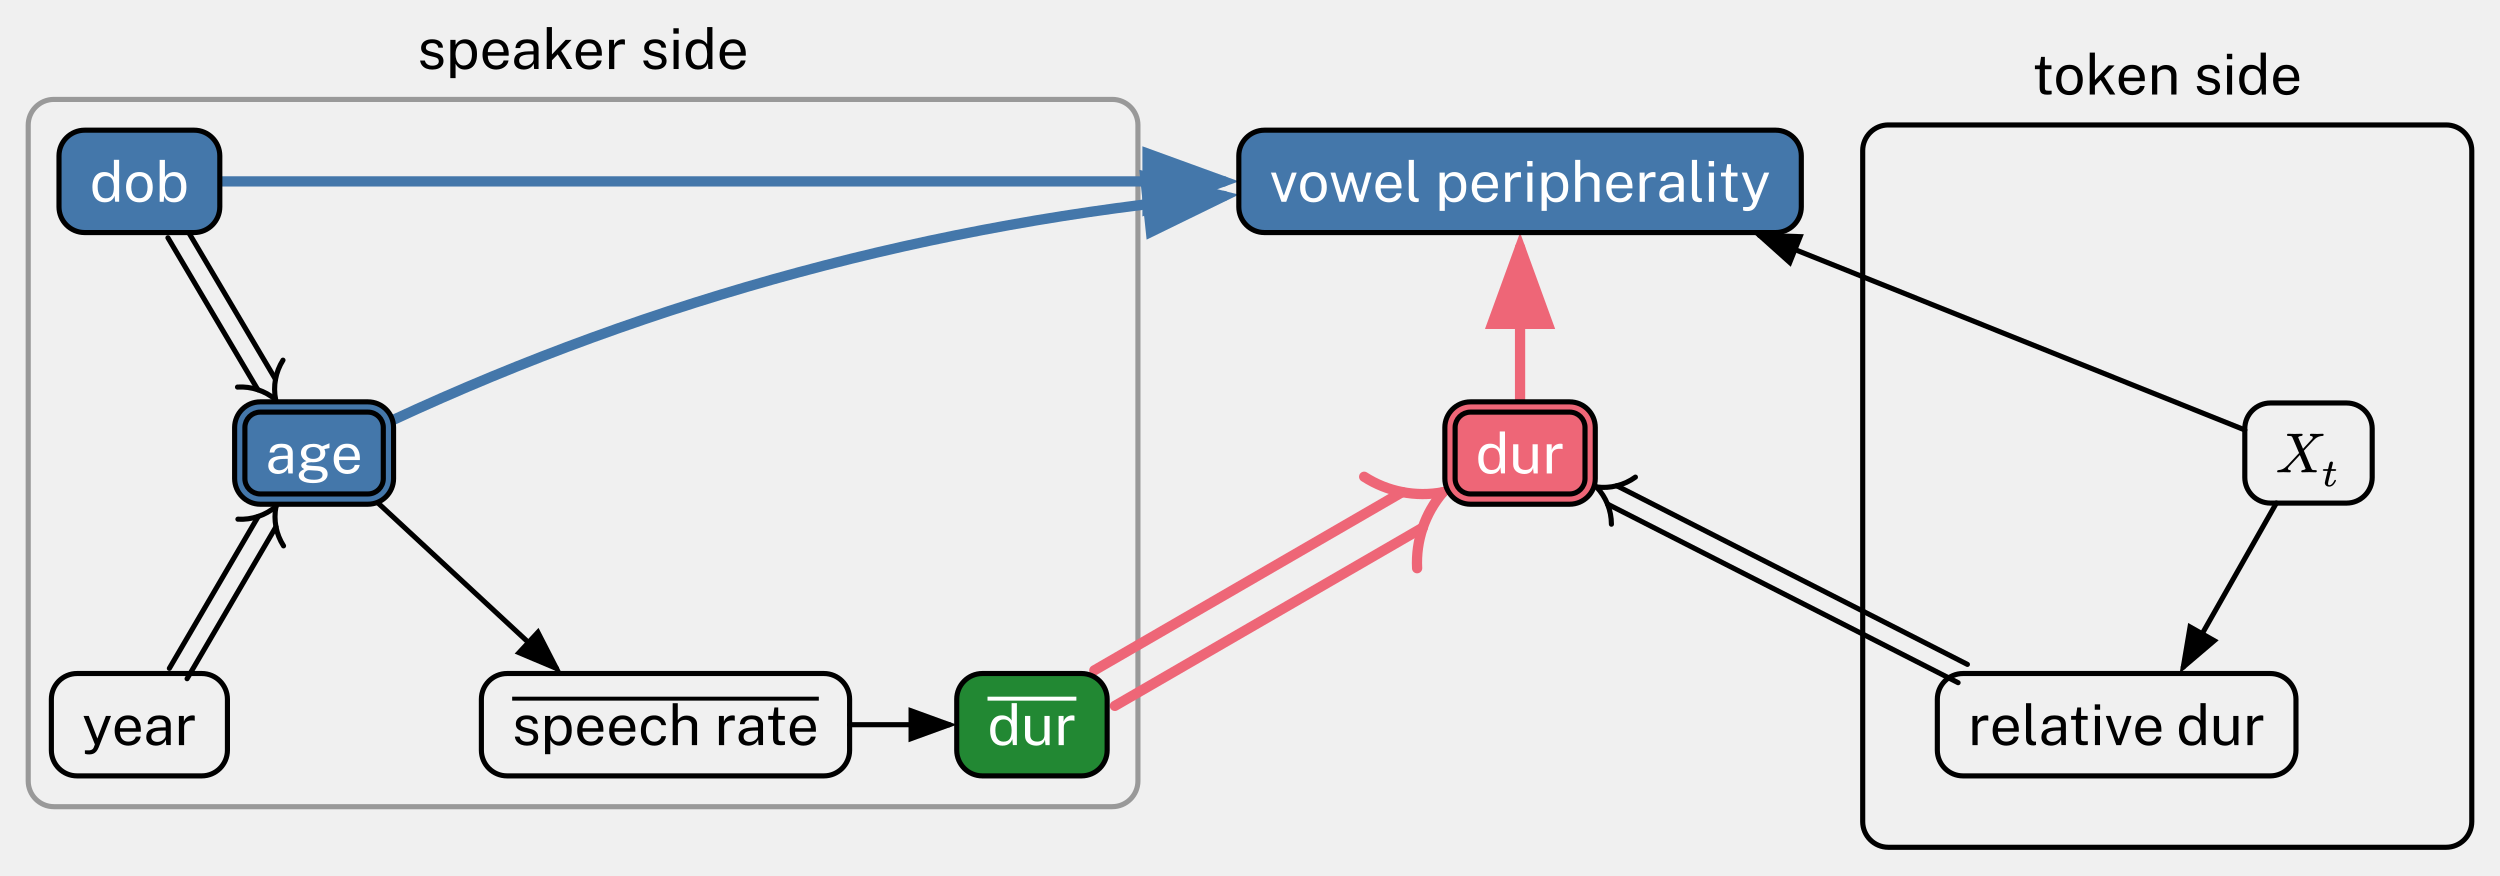
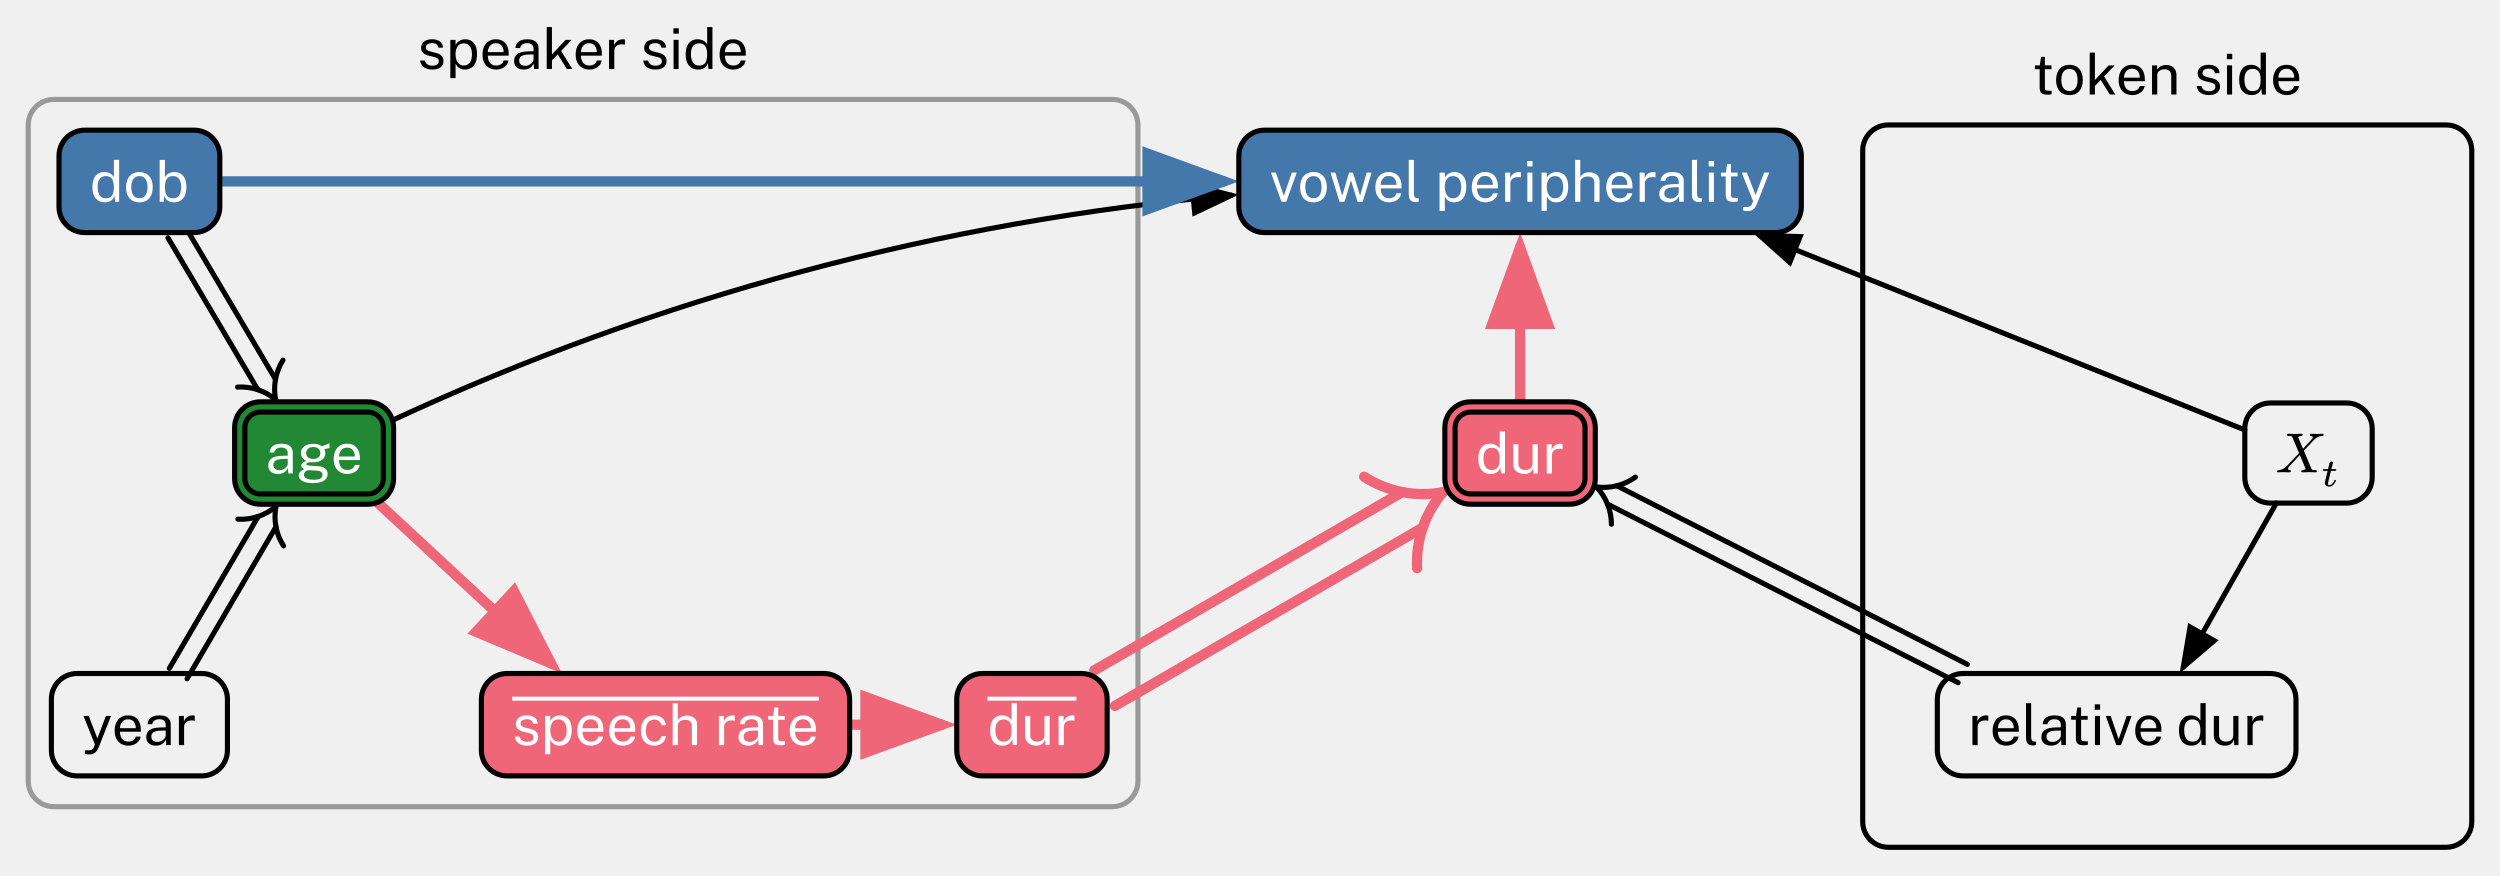
<svg xmlns="http://www.w3.org/2000/svg" xmlns:xlink="http://www.w3.org/1999/xlink" viewBox="0 0 487.3 170.652" width="487.3pt" height="170.652pt">
  <g transform="translate(5.5 5.5)">
    <g>
      <path fill="none" stroke="#999999" stroke-width="1" stroke-linecap="butt" stroke-linejoin="miter" stroke-miterlimit="4" transform="translate(0 13.8765)" d="M 0 0m 5 0c -2.759 0 -5 2.241 -5 5v 127.859c 0 2.759 2.241 5 5 5h 206.306c 2.759 0 5 -2.241 5 -5v -127.859c 0 -2.759 -2.241 -5 -5 -5h -206.306Z " />
      <path fill="none" stroke="#000000" stroke-width="1" stroke-linecap="butt" stroke-linejoin="miter" stroke-miterlimit="4" transform="translate(357.5771 18.853)" d="M 0 0m 5 0c -2.759 0 -5 2.241 -5 5v 130.799c 0 2.759 2.241 5 5 5h 108.722c 2.759 0 5 -2.241 5 -5v -130.799c 0 -2.759 -2.241 -5 -5 -5h -108.722Z " />
      <path fill="none" stroke="#000000" stroke-width="1" stroke-linecap="round" stroke-linejoin="miter" stroke-miterlimit="4" transform="translate(27.23423 40.84799)" d="M 0 0l 17.525 29.617" />
      <path fill="none" stroke="#000000" stroke-width="1" stroke-linecap="round" stroke-linejoin="miter" stroke-miterlimit="4" transform="translate(30.67671 38.81101)" d="M 0 0l 17.525 29.617" />
      <path fill="none" stroke="#000000" stroke-width="1" stroke-linecap="round" stroke-linejoin="miter" stroke-miterlimit="4" transform="translate(40.79443 69.93021)" d="M 0 0m 7.433 2.469c -2.073 -1.738 -4.733 -2.615 -7.433 -2.449" />
      <path fill="none" stroke="#000000" stroke-width="1" stroke-linecap="round" stroke-linejoin="miter" stroke-miterlimit="4" transform="translate(48.02589 64.70498)" d="M 0 0m 0.202 7.694c -0.526 -2.653 -0.014 -5.407 1.431 -7.694" />
-       <path fill="none" stroke="#4477aa" stroke-width="2" stroke-linecap="round" stroke-linejoin="miter" stroke-miterlimit="4" transform="translate(70.9996 32.69333)" d="M 0 0m 0 43.724c 51.113 -23.757 105.931 -38.547 162.058 -43.724" />
-       <path fill="#4477aa" fill-rule="nonzero" transform="translate(216.5618 27.60314)" d="M 0 0m 1.436 13.605l 17.972 -8.775l -19.408 -4.83" />
+       <path fill="none" stroke="#000000" stroke-width="1" stroke-linecap="round" stroke-linejoin="miter" stroke-miterlimit="4" transform="translate(70.9996 32.56123)" d="M 0 0m 0 43.856c 51.558 -23.964 106.883 -38.803 163.514 -43.856" />
+       <path fill="#000000" fill-rule="nonzero" transform="translate(226.2892 29.92566)" d="M 0 0m 0.653 6.809l 9.028 -4.301l -9.68 -2.508" />
      <path fill="none" stroke="#000000" stroke-width="1" stroke-linecap="round" stroke-linejoin="miter" stroke-miterlimit="4" transform="translate(30.96595 97.18546)" d="M 0 0m 0 29.607l 17.323 -29.607" />
      <path fill="none" stroke="#000000" stroke-width="1" stroke-linecap="round" stroke-linejoin="miter" stroke-miterlimit="4" transform="translate(27.5135 95.16542)" d="M 0 0m 0 29.607l 17.323 -29.607" />
      <path fill="none" stroke="#000000" stroke-width="1" stroke-linecap="round" stroke-linejoin="miter" stroke-miterlimit="4" transform="translate(48.10395 93.21406)" d="M 0 0m 0.192 0c -0.513 2.656 0.013 5.407 1.469 7.687" />
      <path fill="none" stroke="#000000" stroke-width="1" stroke-linecap="round" stroke-linejoin="miter" stroke-miterlimit="4" transform="translate(40.87466 93.21406)" d="M 0 0m 7.421 0c -2.064 1.748 -4.72 2.638 -7.421 2.486" />
-       <path fill="none" stroke="#000000" stroke-width="1" stroke-linecap="round" stroke-linejoin="miter" stroke-miterlimit="4" transform="translate(68.04859 92.4192)" d="M 0 0l 34.912 32.369" />
-       <path fill="#000000" fill-rule="nonzero" transform="translate(94.81682 116.8855)" d="M 0 0m 0 5.016l 9.216 3.881l -4.565 -8.897" />
-       <path fill="none" stroke="#000000" stroke-width="1" stroke-linecap="round" stroke-linejoin="miter" stroke-miterlimit="4" transform="translate(160.1053 135.759)" d="M 0 0h 19.419" />
-       <path fill="#000000" fill-rule="nonzero" transform="translate(171.5892 132.3388)" d="M 0 0m 0 6.84l 9.397 -3.42l -9.397 -3.42" />
+       <path fill="none" stroke="#ee6677" stroke-width="2" stroke-linecap="round" stroke-linejoin="miter" stroke-miterlimit="4" transform="translate(68.04859 92.4192)" d="M 0 0l 33.84 31.375" />
+       <path fill="#ee6677" fill-rule="nonzero" transform="translate(85.60059 107.9885)" d="M 0 0m 0 10.032l 18.432 7.762l -9.131 -17.794" />
+       <path fill="none" stroke="#ee6677" stroke-width="2" stroke-linecap="round" stroke-linejoin="miter" stroke-miterlimit="4" transform="translate(160.1053 135.759)" d="M 0 0h 17.957" />
+       <path fill="#ee6677" fill-rule="nonzero" transform="translate(162.1923 128.9186)" d="M 0 0m 0 13.681l 18.794 -6.84l -18.794 -6.84" />
      <path fill="none" stroke="#4477aa" stroke-width="2" stroke-linecap="round" stroke-linejoin="miter" stroke-miterlimit="4" transform="translate(37.3435 29.853)" d="M 0 0h 195.702" />
      <path fill="#4477aa" fill-rule="nonzero" transform="translate(217.1758 23.0126)" d="M 0 0m 0 13.681l 18.794 -6.84l -18.794 -6.84" />
      <path fill="none" stroke="#ee6677" stroke-width="2" stroke-linecap="round" stroke-linejoin="miter" stroke-miterlimit="4" transform="translate(211.8117 97.33791)" d="M 0 0m 0 34.752l 60.018 -34.752" />
      <path fill="none" stroke="#ee6677" stroke-width="2" stroke-linecap="round" stroke-linejoin="miter" stroke-miterlimit="4" transform="translate(207.803 90.41473)" d="M 0 0m 0 34.752l 60.018 -34.752" />
      <path fill="none" stroke="#ee6677" stroke-width="2" stroke-linecap="round" stroke-linejoin="miter" stroke-miterlimit="4" transform="translate(270.6966 90.43781)" d="M 0 0m 5.067 0c -3.516 4.112 -5.319 9.416 -5.039 14.819" />
      <path fill="none" stroke="#ee6677" stroke-width="2" stroke-linecap="round" stroke-linejoin="miter" stroke-miterlimit="4" transform="translate(260.4029 87.43029)" d="M 0 0m 15.361 3.008c -5.316 1.002 -10.815 -0.075 -15.361 -3.008" />
      <path fill="none" stroke="#000000" stroke-width="1" stroke-linecap="round" stroke-linejoin="miter" stroke-miterlimit="4" transform="translate(309.6488 89.18912)" d="M 0 0m 68.338 34.815l -68.338 -34.815" />
      <path fill="none" stroke="#000000" stroke-width="1" stroke-linecap="round" stroke-linejoin="miter" stroke-miterlimit="4" transform="translate(307.8331 92.75325)" d="M 0 0m 68.338 34.815l -68.338 -34.815" />
      <path fill="none" stroke="#000000" stroke-width="1" stroke-linecap="round" stroke-linejoin="miter" stroke-miterlimit="4" transform="translate(305.6838 87.50007)" d="M 0 0m 0 1.914c 2.681 0.358 5.398 -0.327 7.589 -1.914" />
      <path fill="none" stroke="#000000" stroke-width="1" stroke-linecap="round" stroke-linejoin="miter" stroke-miterlimit="4" transform="translate(305.6838 89.4137)" d="M 0 0c 1.866 1.959 2.908 4.559 2.913 7.264" />
      <path fill="none" stroke="#ee6677" stroke-width="2" stroke-linecap="round" stroke-linejoin="miter" stroke-miterlimit="4" transform="translate(290.7904 42.7533)" d="M 0 0m 0 30.076v -30.076" />
      <path fill="#ee6677" fill-rule="nonzero" transform="translate(283.95 39.8295)" d="M 0 0m 13.681 18.794l -6.84 -18.794l -6.84 18.794" />
      <path fill="none" stroke="#000000" stroke-width="1" stroke-linecap="round" stroke-linejoin="miter" stroke-miterlimit="4" transform="translate(337.468 40.37362)" d="M 0 0m 94.59 37.932l -94.59 -37.932" />
      <path fill="#000000" fill-rule="nonzero" transform="translate(336.1111 39.8295)" d="M 0 0m 9.995 0.323l -9.995 -0.323l 7.449 6.672" />
      <path fill="none" stroke="#000000" stroke-width="1" stroke-linecap="round" stroke-linejoin="miter" stroke-miterlimit="4" transform="translate(420.0705 92.5625)" d="M 0 0m 18.137 0l -18.137 31.949" />
      <path fill="#000000" fill-rule="nonzero" transform="translate(419.3488 115.922)" d="M 0 0m 1.665 0l -1.665 9.86l 7.613 -6.483" />
      <path fill="#4477aa" fill-rule="nonzero" stroke="#000000" stroke-width="1" stroke-linecap="butt" stroke-linejoin="miter" stroke-miterlimit="4" transform="translate(6 19.8765)" d="M 0 0m 5 0c -2.759 0 -5 2.241 -5 5v 9.953c 0 2.759 2.241 5 5 5h 21.343c 2.759 0 5 -2.241 5 -5v -9.953c 0 -2.759 -2.241 -5 -5 -5h -21.343Z " />
      <path fill="none" transform="translate(12 25.8765)" d="M 0 0h 19.343v 7.953h -19.343v -7.953Z " />
      <g transform="translate(12 25.8765)">
        <g>
          <g transform="matrix(1 0 0 -1 0 7.953)">
            <use xlink:href="#g4840BBAD82E2A48201118F49FC1E07D9" x="0" y="0" fill="#ffffff" fill-rule="nonzero" />
            <use xlink:href="#gBC14CACE585088109D72F3760C6E5E25" x="6.561" y="0" fill="#ffffff" fill-rule="nonzero" />
            <use xlink:href="#gEB3C7620632DCC4BB4758A644BB7E44C" x="12.782" y="0" fill="#ffffff" fill-rule="nonzero" />
          </g>
        </g>
      </g>
      <path fill="none" stroke="#000000" stroke-width="1" stroke-linecap="butt" stroke-linejoin="miter" stroke-miterlimit="4" transform="translate(4.51225 125.7825)" d="M 0 0m 5 0c -2.759 0 -5 2.241 -5 5v 9.953c 0 2.759 2.241 5 5 5h 24.319c 2.759 0 5 -2.241 5 -5v -9.953c 0 -2.759 -2.241 -5 -5 -5h -24.319Z " />
      <path fill="none" transform="translate(10.51225 131.7825)" d="M 0 0h 22.319v 7.953h -22.319v -7.953Z " />
      <g transform="translate(10.51225 131.7825)">
        <g>
          <g transform="matrix(1 0 0 -1 0 7.953)">
            <use xlink:href="#gC2E6EBF9B64EEBC99EF37B915C613FEB" x="0" y="0" fill="#000000" fill-rule="nonzero" />
            <use xlink:href="#g4B85A7D119A881EDC0E936BAFE61AC46" x="5.775" y="0" fill="#000000" fill-rule="nonzero" />
            <use xlink:href="#gD750020B80173874D3BC325F8C7DA13C" x="11.935" y="0" fill="#000000" fill-rule="nonzero" />
            <use xlink:href="#g4E59BD12C0F95255B64D7A4623DFF7F8" x="18.018" y="0" fill="#000000" fill-rule="nonzero" />
          </g>
        </g>
      </g>
-       <path fill="#4477aa" fill-rule="nonzero" stroke="#000000" stroke-width="1" stroke-linecap="butt" stroke-linejoin="miter" stroke-miterlimit="4" transform="translate(40.233 72.8295)" d="M 0 0m 5 0c -2.759 0 -5 2.241 -5 5v 9.953c 0 2.759 2.241 5 5 5h 20.98c 2.759 0 5 -2.241 5 -5v -9.953c 0 -2.759 -2.241 -5 -5 -5h -20.98Z " />
+       <path fill="#228833" fill-rule="nonzero" stroke="#000000" stroke-width="1" stroke-linecap="butt" stroke-linejoin="miter" stroke-miterlimit="4" transform="translate(40.233 72.8295)" d="M 0 0m 5 0c -2.759 0 -5 2.241 -5 5v 9.953c 0 2.759 2.241 5 5 5h 20.98c 2.759 0 5 -2.241 5 -5v -9.953c 0 -2.759 -2.241 -5 -5 -5h -20.98Z " />
      <path fill="none" stroke="#000000" stroke-width="1" stroke-linecap="butt" stroke-linejoin="miter" stroke-miterlimit="4" transform="translate(42.233 74.8295)" d="M 0 0m 3 0c -1.655 0 -3 1.345 -3 3v 9.953c 0 1.655 1.345 3 3 3h 20.98c 1.655 0 3 -1.345 3 -3v -9.953c 0 -1.655 -1.345 -3 -3 -3h -20.98Z " />
      <path fill="none" transform="translate(46.233 78.8295)" d="M 0 0h 18.98v 7.953h -18.98v -7.953Z " />
      <g transform="translate(46.233 78.8295)">
        <g>
          <g transform="matrix(1 0 0 -1 0 7.953)">
            <use xlink:href="#gD750020B80173874D3BC325F8C7DA13C" x="0" y="0" fill="#ffffff" fill-rule="nonzero" />
            <use xlink:href="#gF8BC49A7F345908ADA2EFA94EFF5FBB" x="6.083" y="0" fill="#ffffff" fill-rule="nonzero" />
            <use xlink:href="#g4B85A7D119A881EDC0E936BAFE61AC46" x="12.749" y="0" fill="#ffffff" fill-rule="nonzero" />
          </g>
        </g>
      </g>
-       <path fill="none" stroke="#000000" stroke-width="1" stroke-linecap="butt" stroke-linejoin="miter" stroke-miterlimit="4" transform="translate(88.33125 125.7825)" d="M 0 0m 5 0c -2.759 0 -5 2.241 -5 5v 9.953c 0 2.759 2.241 5 5 5h 61.774c 2.759 0 5 -2.241 5 -5v -9.953c 0 -2.759 -2.241 -5 -5 -5h -61.774Z " />
+       <path fill="#ee6677" fill-rule="nonzero" stroke="#000000" stroke-width="1" stroke-linecap="butt" stroke-linejoin="miter" stroke-miterlimit="4" transform="translate(88.33125 125.7825)" d="M 0 0m 5 0c -2.759 0 -5 2.241 -5 5v 9.953c 0 2.759 2.241 5 5 5h 61.774c 2.759 0 5 -2.241 5 -5v -9.953c 0 -2.759 -2.241 -5 -5 -5h -61.774Z " />
      <path fill="none" transform="translate(94.33125 131.7825)" d="M 0 0h 59.774v 7.953h -59.774v -7.953Z " />
      <g transform="translate(94.33125 131.7825)">
        <g>
          <g transform="matrix(1 0 0 -1 0 7.953)">
-             <use xlink:href="#g648D35A451D88EC5F834FDF3B1F141BC" x="0" y="0" fill="#000000" fill-rule="nonzero" />
-             <use xlink:href="#g360FD4F75D91C3AC481203C7920B89A5" x="5.566" y="0" fill="#000000" fill-rule="nonzero" />
-             <use xlink:href="#g4B85A7D119A881EDC0E936BAFE61AC46" x="12.117" y="0" fill="#000000" fill-rule="nonzero" />
-             <use xlink:href="#g4B85A7D119A881EDC0E936BAFE61AC46" x="18.348" y="0" fill="#000000" fill-rule="nonzero" />
-             <use xlink:href="#gC838C69FE2F80BF776AA5458CF08D4B5" x="24.579" y="0" fill="#000000" fill-rule="nonzero" />
-             <use xlink:href="#g193733F1C1621D948FEECB2CD8D7959F" x="30.448" y="0" fill="#000000" fill-rule="nonzero" />
-             <use xlink:href="#g4E59BD12C0F95255B64D7A4623DFF7F8" x="39.462" y="0" fill="#000000" fill-rule="nonzero" />
-             <use xlink:href="#gD750020B80173874D3BC325F8C7DA13C" x="43.566" y="0" fill="#000000" fill-rule="nonzero" />
-             <use xlink:href="#g274F3F7344E65BAA6D9BB2E1F6BF5FF2" x="49.412" y="0" fill="#000000" fill-rule="nonzero" />
-             <use xlink:href="#g4B85A7D119A881EDC0E936BAFE61AC46" x="53.542" y="0" fill="#000000" fill-rule="nonzero" />
-           </g>
-           <path fill="none" stroke="#000000" stroke-width="0.77" stroke-linecap="butt" stroke-linejoin="miter" stroke-miterlimit="4" transform="translate(0 -1.1)" d="M 0 0h 59.774" />
-         </g>
-       </g>
-       <path fill="#228833" fill-rule="nonzero" stroke="#000000" stroke-width="1" stroke-linecap="butt" stroke-linejoin="miter" stroke-miterlimit="4" transform="translate(180.9861 125.7825)" d="M 0 0m 5 0c -2.759 0 -5 2.241 -5 5v 9.953c 0 2.759 2.241 5 5 5h 19.32c 2.759 0 5 -2.241 5 -5v -9.953c 0 -2.759 -2.241 -5 -5 -5h -19.32Z " />
+             <use xlink:href="#g648D35A451D88EC5F834FDF3B1F141BC" x="0" y="0" fill="#ffffff" fill-rule="nonzero" />
+             <use xlink:href="#g360FD4F75D91C3AC481203C7920B89A5" x="5.566" y="0" fill="#ffffff" fill-rule="nonzero" />
+             <use xlink:href="#g4B85A7D119A881EDC0E936BAFE61AC46" x="12.117" y="0" fill="#ffffff" fill-rule="nonzero" />
+             <use xlink:href="#g4B85A7D119A881EDC0E936BAFE61AC46" x="18.348" y="0" fill="#ffffff" fill-rule="nonzero" />
+             <use xlink:href="#gC838C69FE2F80BF776AA5458CF08D4B5" x="24.579" y="0" fill="#ffffff" fill-rule="nonzero" />
+             <use xlink:href="#g193733F1C1621D948FEECB2CD8D7959F" x="30.448" y="0" fill="#ffffff" fill-rule="nonzero" />
+             <use xlink:href="#g4E59BD12C0F95255B64D7A4623DFF7F8" x="39.462" y="0" fill="#ffffff" fill-rule="nonzero" />
+             <use xlink:href="#gD750020B80173874D3BC325F8C7DA13C" x="43.566" y="0" fill="#ffffff" fill-rule="nonzero" />
+             <use xlink:href="#g274F3F7344E65BAA6D9BB2E1F6BF5FF2" x="49.412" y="0" fill="#ffffff" fill-rule="nonzero" />
+             <use xlink:href="#g4B85A7D119A881EDC0E936BAFE61AC46" x="53.542" y="0" fill="#ffffff" fill-rule="nonzero" />
+           </g>
+           <path fill="none" stroke="#ffffff" stroke-width="0.77" stroke-linecap="butt" stroke-linejoin="miter" stroke-miterlimit="4" transform="translate(0 -1.1)" d="M 0 0h 59.774" />
+         </g>
+       </g>
+       <path fill="#ee6677" fill-rule="nonzero" stroke="#000000" stroke-width="1" stroke-linecap="butt" stroke-linejoin="miter" stroke-miterlimit="4" transform="translate(180.9861 125.7825)" d="M 0 0m 5 0c -2.759 0 -5 2.241 -5 5v 9.953c 0 2.759 2.241 5 5 5h 19.32c 2.759 0 5 -2.241 5 -5v -9.953c 0 -2.759 -2.241 -5 -5 -5h -19.32Z " />
      <path fill="none" transform="translate(186.9861 131.7825)" d="M 0 0h 17.32v 7.953h -17.32v -7.953Z " />
      <g transform="translate(186.9861 131.7825)">
        <g>
          <g transform="matrix(1 0 0 -1 0 7.953)">
            <use xlink:href="#g4840BBAD82E2A48201118F49FC1E07D9" x="0" y="0" fill="#ffffff" fill-rule="nonzero" />
            <use xlink:href="#g9584AE4C9C7EBDE945850B9409AB67F5" x="6.561" y="0" fill="#ffffff" fill-rule="nonzero" />
            <use xlink:href="#g4E59BD12C0F95255B64D7A4623DFF7F8" x="13.018" y="0" fill="#ffffff" fill-rule="nonzero" />
          </g>
          <path fill="none" stroke="#ffffff" stroke-width="0.77" stroke-linecap="butt" stroke-linejoin="miter" stroke-miterlimit="4" transform="translate(0 -1.1)" d="M 0 0h 17.32" />
        </g>
      </g>
      <path fill="none" stroke="#000000" stroke-width="1" stroke-linecap="butt" stroke-linejoin="miter" stroke-miterlimit="4" transform="translate(372.1263 125.7825)" d="M 0 0m 5 0c -2.759 0 -5 2.241 -5 5v 9.953c 0 2.759 2.241 5 5 5h 59.904c 2.759 0 5 -2.241 5 -5v -9.953c 0 -2.759 -2.241 -5 -5 -5h -59.904Z " />
      <path fill="none" transform="translate(378.1263 131.7825)" d="M 0 0h 57.904v 7.953h -57.904v -7.953Z " />
      <g transform="translate(378.1263 131.7825)">
        <g>
          <g transform="matrix(1 0 0 -1 0 7.953)">
            <use xlink:href="#g4E59BD12C0F95255B64D7A4623DFF7F8" x="0" y="0" fill="#000000" fill-rule="nonzero" />
            <use xlink:href="#g4B85A7D119A881EDC0E936BAFE61AC46" x="4.213" y="0" fill="#000000" fill-rule="nonzero" />
            <use xlink:href="#g143551031BF4B38D95B1E8BDAF65A79F" x="10.444" y="0" fill="#000000" fill-rule="nonzero" />
            <use xlink:href="#gD750020B80173874D3BC325F8C7DA13C" x="13.723" y="0" fill="#000000" fill-rule="nonzero" />
            <use xlink:href="#g274F3F7344E65BAA6D9BB2E1F6BF5FF2" x="19.569" y="0" fill="#000000" fill-rule="nonzero" />
            <use xlink:href="#gA01A8941C61EFECDA1BBA60843FCE597" x="23.848" y="0" fill="#000000" fill-rule="nonzero" />
            <use xlink:href="#gC63BF775C60D8BAEF169D839B8143C83" x="26.57" y="0" fill="#000000" fill-rule="nonzero" />
            <use xlink:href="#g4B85A7D119A881EDC0E936BAFE61AC46" x="32.01" y="0" fill="#000000" fill-rule="nonzero" />
            <use xlink:href="#g4840BBAD82E2A48201118F49FC1E07D9" x="40.584" y="0" fill="#000000" fill-rule="nonzero" />
            <use xlink:href="#g9584AE4C9C7EBDE945850B9409AB67F5" x="47.146" y="0" fill="#000000" fill-rule="nonzero" />
            <use xlink:href="#g4E59BD12C0F95255B64D7A4623DFF7F8" x="53.603" y="0" fill="#000000" fill-rule="nonzero" />
          </g>
        </g>
      </g>
      <path fill="#ee6677" fill-rule="nonzero" stroke="#000000" stroke-width="1" stroke-linecap="butt" stroke-linejoin="miter" stroke-miterlimit="4" transform="translate(276.1307 72.8295)" d="M 0 0m 5 0c -2.759 0 -5 2.241 -5 5v 9.953c 0 2.759 2.241 5 5 5h 19.32c 2.759 0 5 -2.241 5 -5v -9.953c 0 -2.759 -2.241 -5 -5 -5h -19.32Z " />
      <path fill="none" stroke="#000000" stroke-width="1" stroke-linecap="butt" stroke-linejoin="miter" stroke-miterlimit="4" transform="translate(278.1307 74.8295)" d="M 0 0m 3 0c -1.655 0 -3 1.345 -3 3v 9.953c 0 1.655 1.345 3 3 3h 19.32c 1.655 0 3 -1.345 3 -3v -9.953c 0 -1.655 -1.345 -3 -3 -3h -19.32Z " />
      <path fill="none" transform="translate(282.1307 78.8295)" d="M 0 0h 17.32v 7.953h -17.32v -7.953Z " />
      <g transform="translate(282.1307 78.8295)">
        <g>
          <g transform="matrix(1 0 0 -1 0 7.953)">
            <use xlink:href="#g4840BBAD82E2A48201118F49FC1E07D9" x="0" y="0" fill="#ffffff" fill-rule="nonzero" />
            <use xlink:href="#g9584AE4C9C7EBDE945850B9409AB67F5" x="6.561" y="0" fill="#ffffff" fill-rule="nonzero" />
            <use xlink:href="#g4E59BD12C0F95255B64D7A4623DFF7F8" x="13.018" y="0" fill="#ffffff" fill-rule="nonzero" />
          </g>
        </g>
      </g>
      <path fill="none" stroke="#000000" stroke-width="1" stroke-linecap="butt" stroke-linejoin="miter" stroke-miterlimit="4" transform="translate(432.0575 73.0495)" d="M 0 0m 5 0c -2.759 0 -5 2.241 -5 5v 9.513c 0 2.759 2.241 5 5 5h 14.83c 2.759 0 5 -2.241 5 -5v -9.513c 0 -2.759 -2.241 -5 -5 -5h -14.83Z " />
      <path fill="none" transform="translate(438.0575 79.0495)" d="M 0 0h 12.83v 7.513h -12.83v -7.513Z " />
      <g transform="translate(438.0575 79.0495)">
        <g>
          <g transform="matrix(1 0 0 -1 0 7.513)">
            <use xlink:href="#g481AE727E6F914D5199E83A214575C36" x="0" y="0" fill="#000000" fill-rule="nonzero" />
          </g>
          <g transform="matrix(1 0 0 -1 8.888 10.23)">
            <use xlink:href="#gCFE0585115379BC3BD633F15F8548971" x="0" y="0" fill="#000000" fill-rule="nonzero" />
          </g>
        </g>
      </g>
      <path fill="#4477aa" fill-rule="nonzero" stroke="#000000" stroke-width="1" stroke-linecap="butt" stroke-linejoin="miter" stroke-miterlimit="4" transform="translate(235.9697 19.8765)" d="M 0 0m 5 0c -2.759 0 -5 2.241 -5 5v 9.953c 0 2.759 2.241 5 5 5h 99.641c 2.759 0 5 -2.241 5 -5v -9.953c 0 -2.759 -2.241 -5 -5 -5h -99.641Z " />
      <path fill="none" transform="translate(241.9697 25.8765)" d="M 0 0h 97.641v 7.953h -97.641v -7.953Z " />
      <g transform="translate(241.9697 25.8765)">
        <g>
          <g transform="matrix(1 0 0 -1 0 7.953)">
            <use xlink:href="#gC63BF775C60D8BAEF169D839B8143C83" x="0" y="0" fill="#ffffff" fill-rule="nonzero" />
            <use xlink:href="#gBC14CACE585088109D72F3760C6E5E25" x="5.439" y="0" fill="#ffffff" fill-rule="nonzero" />
            <use xlink:href="#gB40E8963680A8E152446B8960EADE219" x="11.583" y="0" fill="#ffffff" fill-rule="nonzero" />
            <use xlink:href="#g4B85A7D119A881EDC0E936BAFE61AC46" x="20.053" y="0" fill="#ffffff" fill-rule="nonzero" />
            <use xlink:href="#g143551031BF4B38D95B1E8BDAF65A79F" x="26.285" y="0" fill="#ffffff" fill-rule="nonzero" />
            <use xlink:href="#g360FD4F75D91C3AC481203C7920B89A5" x="32.291" y="0" fill="#ffffff" fill-rule="nonzero" />
            <use xlink:href="#g4B85A7D119A881EDC0E936BAFE61AC46" x="38.841" y="0" fill="#ffffff" fill-rule="nonzero" />
            <use xlink:href="#g4E59BD12C0F95255B64D7A4623DFF7F8" x="45.072" y="0" fill="#ffffff" fill-rule="nonzero" />
            <use xlink:href="#gA01A8941C61EFECDA1BBA60843FCE597" x="49.373" y="0" fill="#ffffff" fill-rule="nonzero" />
            <use xlink:href="#g360FD4F75D91C3AC481203C7920B89A5" x="52.167" y="0" fill="#ffffff" fill-rule="nonzero" />
            <use xlink:href="#g193733F1C1621D948FEECB2CD8D7959F" x="58.718" y="0" fill="#ffffff" fill-rule="nonzero" />
            <use xlink:href="#g4B85A7D119A881EDC0E936BAFE61AC46" x="65.059" y="0" fill="#ffffff" fill-rule="nonzero" />
            <use xlink:href="#g4E59BD12C0F95255B64D7A4623DFF7F8" x="71.291" y="0" fill="#ffffff" fill-rule="nonzero" />
            <use xlink:href="#gD750020B80173874D3BC325F8C7DA13C" x="75.394" y="0" fill="#ffffff" fill-rule="nonzero" />
            <use xlink:href="#g143551031BF4B38D95B1E8BDAF65A79F" x="81.477" y="0" fill="#ffffff" fill-rule="nonzero" />
            <use xlink:href="#gA01A8941C61EFECDA1BBA60843FCE597" x="84.755" y="0" fill="#ffffff" fill-rule="nonzero" />
            <use xlink:href="#g274F3F7344E65BAA6D9BB2E1F6BF5FF2" x="87.478" y="0" fill="#ffffff" fill-rule="nonzero" />
            <use xlink:href="#gC2E6EBF9B64EEBC99EF37B915C613FEB" x="91.757" y="0" fill="#ffffff" fill-rule="nonzero" />
          </g>
        </g>
      </g>
      <path fill="none" transform="translate(75.87055)" d="M 0 0h 64.564v 7.953h -64.564v -7.953Z " />
      <g transform="translate(75.87055 -4.7e-8)">
        <g>
          <g transform="matrix(1 0 0 -1 0 7.953)">
            <use xlink:href="#g648D35A451D88EC5F834FDF3B1F141BC" x="0" y="0" fill="#000000" fill-rule="nonzero" />
            <use xlink:href="#g360FD4F75D91C3AC481203C7920B89A5" x="5.566" y="0" fill="#000000" fill-rule="nonzero" />
            <use xlink:href="#g4B85A7D119A881EDC0E936BAFE61AC46" x="12.117" y="0" fill="#000000" fill-rule="nonzero" />
            <use xlink:href="#gD750020B80173874D3BC325F8C7DA13C" x="18.276" y="0" fill="#000000" fill-rule="nonzero" />
            <use xlink:href="#g35AB3D1F140C502E40624E9E79893FF2" x="24.36" y="0" fill="#000000" fill-rule="nonzero" />
            <use xlink:href="#g4B85A7D119A881EDC0E936BAFE61AC46" x="30.277" y="0" fill="#000000" fill-rule="nonzero" />
            <use xlink:href="#g4E59BD12C0F95255B64D7A4623DFF7F8" x="36.509" y="0" fill="#000000" fill-rule="nonzero" />
            <use xlink:href="#g648D35A451D88EC5F834FDF3B1F141BC" x="43.483" y="0" fill="#000000" fill-rule="nonzero" />
            <use xlink:href="#gA01A8941C61EFECDA1BBA60843FCE597" x="49.049" y="0" fill="#000000" fill-rule="nonzero" />
            <use xlink:href="#g4840BBAD82E2A48201118F49FC1E07D9" x="51.772" y="0" fill="#000000" fill-rule="nonzero" />
            <use xlink:href="#g4B85A7D119A881EDC0E936BAFE61AC46" x="58.333" y="0" fill="#000000" fill-rule="nonzero" />
          </g>
        </g>
      </g>
      <path fill="none" stroke="#000000" stroke-width="1" stroke-linecap="butt" stroke-linejoin="miter" stroke-miterlimit="4" transform="translate(368.5771 29.853)" d="M 0 0c 0 0 0 0 0 0c 0 0 0 0 0 0c 0 0 0 0 0 0c 0 0 0 0 0 0Z " />
      <path fill="none" stroke="#000000" stroke-width="1" stroke-linecap="butt" stroke-linejoin="miter" stroke-miterlimit="4" transform="translate(465.2996 148.652)" d="M 0 0c 0 0 0 0 0 0c 0 0 0 0 0 0c 0 0 0 0 0 0c 0 0 0 0 0 0Z " />
      <path fill="none" transform="translate(390.6373 4.9765)" d="M 0 0h 52.602v 7.953h -52.602v -7.953Z " />
      <g transform="translate(390.6373 4.9765)">
        <g>
          <g transform="matrix(1 0 0 -1 0 7.953)">
            <use xlink:href="#g274F3F7344E65BAA6D9BB2E1F6BF5FF2" x="0" y="0" fill="#000000" fill-rule="nonzero" />
            <use xlink:href="#gBC14CACE585088109D72F3760C6E5E25" x="4.13" y="0" fill="#000000" fill-rule="nonzero" />
            <use xlink:href="#g35AB3D1F140C502E40624E9E79893FF2" x="10.351" y="0" fill="#000000" fill-rule="nonzero" />
            <use xlink:href="#g4B85A7D119A881EDC0E936BAFE61AC46" x="16.269" y="0" fill="#000000" fill-rule="nonzero" />
            <use xlink:href="#gD543E274E1FDB4E380F195BA57B21EE1" x="22.5" y="0" fill="#000000" fill-rule="nonzero" />
            <use xlink:href="#g648D35A451D88EC5F834FDF3B1F141BC" x="31.52" y="0" fill="#000000" fill-rule="nonzero" />
            <use xlink:href="#gA01A8941C61EFECDA1BBA60843FCE597" x="37.087" y="0" fill="#000000" fill-rule="nonzero" />
            <use xlink:href="#g4840BBAD82E2A48201118F49FC1E07D9" x="39.809" y="0" fill="#000000" fill-rule="nonzero" />
            <use xlink:href="#g4B85A7D119A881EDC0E936BAFE61AC46" x="46.37" y="0" fill="#000000" fill-rule="nonzero" />
          </g>
        </g>
      </g>
    </g>
  </g>
  <defs>
    <symbol id="g4840BBAD82E2A48201118F49FC1E07D9" overflow="visible">
      <path d="M 0 0m 2.913 -0.11q -1.108 0 -1.755 0.759q -0.647 0.759 -0.647 2.219q 0 0.886 0.259 1.544q 0.259 0.658 0.776 1.022q 0.517 0.364 1.287 0.364q 0.409 0 0.725 -0.103q 0.316 -0.103 0.545 -0.263q 0.23 -0.159 0.377 -0.332q 0.147 -0.173 0.218 -0.313v 3.388h 1.026v -8.173h -0.78l -0.109 1.166q -0.056 -0.167 -0.176 -0.384q -0.121 -0.217 -0.34 -0.421q -0.219 -0.205 -0.564 -0.338q -0.345 -0.133 -0.843 -0.133Z m 0.181 0.781q 0.861 0 1.233 0.526q 0.372 0.526 0.372 1.717q -0.007 0.665 -0.168 1.133q -0.16 0.468 -0.504 0.713q -0.344 0.245 -0.911 0.245q -0.702 0 -1.143 -0.499q -0.441 -0.499 -0.441 -1.591q 0 -1.065 0.397 -1.654q 0.397 -0.589 1.165 -0.589Z " />
    </symbol>
    <symbol id="gBC14CACE585088109D72F3760C6E5E25" overflow="visible">
      <path d="M 0 0m 3.118 -0.11q -0.786 0 -1.373 0.338q -0.587 0.338 -0.911 0.992q -0.324 0.654 -0.324 1.6q 0 0.893 0.303 1.563q 0.303 0.67 0.886 1.042q 0.583 0.372 1.423 0.372q 0.786 0 1.366 -0.344q 0.579 -0.344 0.9 -1.008q 0.32 -0.664 0.32 -1.625q 0 -0.869 -0.295 -1.528q -0.295 -0.659 -0.87 -1.03q -0.575 -0.371 -1.424 -0.371Z m 0.004 0.8q 0.511 0 0.863 0.261q 0.352 0.261 0.534 0.744q 0.182 0.483 0.182 1.151q 0 0.608 -0.161 1.095q -0.161 0.488 -0.509 0.772q -0.348 0.284 -0.909 0.284q -0.516 0 -0.873 -0.255q -0.357 -0.255 -0.542 -0.738q -0.185 -0.482 -0.185 -1.159q 0 -0.602 0.163 -1.091q 0.163 -0.489 0.517 -0.777q 0.354 -0.288 0.92 -0.288Z " />
    </symbol>
    <symbol id="gEB3C7620632DCC4BB4758A644BB7E44C" overflow="visible">
      <path d="M 0 0m 3.651 -0.11q -0.498 0 -0.843 0.133q -0.345 0.133 -0.564 0.338q -0.219 0.205 -0.34 0.421q -0.121 0.217 -0.176 0.384l -0.109 -1.166h -0.78v 8.173h 1.026v -3.388q 0.071 0.141 0.218 0.313q 0.147 0.173 0.377 0.332q 0.23 0.159 0.545 0.263q 0.316 0.103 0.725 0.103q 1.065 0 1.694 -0.742q 0.629 -0.742 0.629 -2.187q 0 -0.897 -0.267 -1.566q -0.267 -0.669 -0.801 -1.04q -0.534 -0.371 -1.335 -0.371Z m -0.181 0.781q 0.691 0 1.127 0.537q 0.435 0.537 0.435 1.707q 0 0.994 -0.403 1.542q -0.403 0.548 -1.181 0.548q -0.565 0 -0.91 -0.245q -0.345 -0.245 -0.505 -0.713q -0.16 -0.468 -0.168 -1.133q 0 -1.192 0.372 -1.717q 0.372 -0.526 1.233 -0.526Z " />
    </symbol>
    <symbol id="gC2E6EBF9B64EEBC99EF37B915C613FEB" overflow="visible">
      <path d="M 0 0m 1.408 -1.815q -0.501 0 -0.687 0.07q -0.186 0.07 -0.186 0.07v 0.66l 0.581 -0.011q 0.317 -0.011 0.526 0.045q 0.209 0.056 0.335 0.15q 0.126 0.094 0.195 0.21q 0.069 0.115 0.111 0.22l 0.199 0.536l -2.22 5.552h 1.025l 1.681 -4.39l 1.665 4.39h 0.995l -2.395 -6.115q -0.221 -0.543 -0.494 -0.844q -0.273 -0.301 -0.606 -0.422q -0.332 -0.121 -0.724 -0.121Z " />
    </symbol>
    <symbol id="g4B85A7D119A881EDC0E936BAFE61AC46" overflow="visible">
      <path d="M 0 0m 3.247 -0.11q -0.795 0 -1.4 0.346q -0.605 0.346 -0.945 0.995q -0.34 0.649 -0.34 1.556q 0 0.897 0.308 1.575q 0.308 0.678 0.893 1.057q 0.585 0.378 1.411 0.378q 0.803 0 1.358 -0.345q 0.555 -0.345 0.844 -0.977q 0.289 -0.632 0.289 -1.495v -0.372h -4.073q -0.002 -0.54 0.177 -0.976q 0.179 -0.436 0.543 -0.694q 0.365 -0.258 0.917 -0.258q 0.544 0 0.939 0.251q 0.394 0.251 0.505 0.732h 0.957q -0.102 -0.578 -0.461 -0.974q -0.358 -0.396 -0.863 -0.597q -0.505 -0.201 -1.058 -0.201Z m -1.653 3.403h 3.092q 0 0.489 -0.166 0.882q -0.166 0.394 -0.502 0.623q -0.337 0.229 -0.852 0.229q -0.534 0 -0.883 -0.256q -0.349 -0.256 -0.521 -0.655q -0.171 -0.399 -0.168 -0.823Z " />
    </symbol>
    <symbol id="gD750020B80173874D3BC325F8C7DA13C" overflow="visible">
      <path d="M 0 0m 2.435 -0.11q -0.552 0 -0.975 0.196q -0.423 0.196 -0.661 0.565q -0.238 0.368 -0.238 0.888q 0 0.946 0.658 1.408q 0.658 0.463 2.119 0.495l 1.014 0.029v 0.444q 0 0.524 -0.314 0.829q -0.314 0.305 -0.97 0.301q -0.491 -0.002 -0.863 -0.229q -0.372 -0.227 -0.479 -0.735h -0.899q 0.033 0.552 0.313 0.935q 0.28 0.383 0.784 0.582q 0.504 0.199 1.192 0.199q 0.741 0 1.233 -0.209q 0.492 -0.209 0.738 -0.617q 0.245 -0.408 0.245 -1.002v -3.968h -0.869l -0.075 1.068q -0.329 -0.664 -0.836 -0.921q -0.508 -0.257 -1.119 -0.257Z m 0.306 0.732q 0.288 0 0.572 0.104q 0.285 0.104 0.519 0.283q 0.234 0.179 0.377 0.401q 0.143 0.222 0.144 0.457v 0.975l -0.843 -0.014q -0.654 -0.011 -1.09 -0.134q -0.435 -0.123 -0.654 -0.38q -0.219 -0.257 -0.219 -0.678q 0 -0.478 0.335 -0.746q 0.335 -0.268 0.859 -0.268Z " />
    </symbol>
    <symbol id="g4E59BD12C0F95255B64D7A4623DFF7F8" overflow="visible">
      <path d="M 0 0m 0.839 0v 5.687h 0.971v -1.097q 0.143 0.41 0.402 0.676q 0.259 0.267 0.592 0.398q 0.333 0.132 0.691 0.132q 0.125 0 0.245 -0.016q 0.119 -0.016 0.188 -0.056v -0.985q -0.081 0.038 -0.211 0.052q -0.129 0.014 -0.218 0.016q -0.34 0.021 -0.637 -0.042q -0.297 -0.062 -0.524 -0.218q -0.227 -0.155 -0.354 -0.406q -0.127 -0.251 -0.127 -0.607v -3.537h -1.017Z " />
    </symbol>
    <symbol id="gF8BC49A7F345908ADA2EFA94EFF5FBB" overflow="visible">
      <path d="M 0 0m 3.247 -1.881q -1.34 0 -2.088 0.388q -0.747 0.388 -0.747 1.109q 0 0.307 0.143 0.524q 0.143 0.217 0.342 0.361q 0.198 0.144 0.369 0.228q 0.171 0.084 0.222 0.122q -0.097 0.058 -0.235 0.141q -0.138 0.083 -0.245 0.22q -0.106 0.138 -0.106 0.357q 0 0.269 0.253 0.493q 0.253 0.225 0.753 0.334q -0.5 0.253 -0.781 0.672q -0.281 0.419 -0.281 0.906q 0 0.554 0.299 0.959q 0.299 0.405 0.853 0.623q 0.554 0.218 1.323 0.218q 0.556 0 0.934 -0.128q 0.378 -0.128 0.702 -0.365q 0.091 0.039 0.281 0.117q 0.19 0.078 0.419 0.172q 0.229 0.094 0.431 0.178q 0.203 0.085 0.32 0.133l -0.004 -0.941l -0.997 -0.19q 0.087 -0.175 0.138 -0.384q 0.051 -0.209 0.051 -0.388q 0 -0.502 -0.261 -0.911q -0.261 -0.409 -0.789 -0.649q -0.528 -0.24 -1.321 -0.24q -0.067 0 -0.168 0.003q -0.101 0.003 -0.172 0.009q -0.584 -0.017 -0.802 -0.131q -0.218 -0.115 -0.218 -0.249q 0 -0.159 0.247 -0.221q 0.247 -0.062 0.839 -0.104q 0.213 -0.013 0.53 -0.029q 0.316 -0.017 0.704 -0.044q 0.894 -0.054 1.378 -0.455q 0.484 -0.402 0.484 -1.083q 0 -0.774 -0.691 -1.265q -0.691 -0.49 -2.106 -0.49Z m 0.178 0.653q 0.788 0 1.208 0.238q 0.419 0.238 0.419 0.713q 0 0.34 -0.257 0.56q -0.257 0.219 -0.779 0.252l -1.597 0.102q -0.214 0.013 -0.446 -0.104q -0.232 -0.117 -0.391 -0.327q -0.16 -0.21 -0.16 -0.473q 0 -0.454 0.49 -0.707q 0.49 -0.253 1.513 -0.253Z m -0.173 4.061q 0.615 0 0.991 0.287q 0.376 0.287 0.376 0.844q 0 0.577 -0.376 0.881q -0.376 0.304 -0.991 0.304q -0.624 0 -1.007 -0.306q -0.383 -0.306 -0.383 -0.88q 0 -0.536 0.365 -0.833q 0.365 -0.298 1.025 -0.298Z " />
    </symbol>
    <symbol id="g648D35A451D88EC5F834FDF3B1F141BC" overflow="visible">
      <path d="M 0 0m 2.888 -0.11q -0.594 0 -1.103 0.185q -0.509 0.185 -0.844 0.577q -0.335 0.391 -0.42 1.002h 0.923q 0.075 -0.333 0.276 -0.557q 0.201 -0.224 0.502 -0.337q 0.301 -0.112 0.661 -0.112q 0.574 0 0.926 0.215q 0.352 0.215 0.352 0.66q 0 0.315 -0.185 0.503q -0.185 0.188 -0.573 0.279l -1.177 0.291q -0.688 0.167 -1.098 0.518q -0.41 0.351 -0.414 0.986q -0.002 0.496 0.24 0.878q 0.242 0.382 0.725 0.601q 0.483 0.219 1.201 0.219q 0.928 0 1.496 -0.416q 0.568 -0.416 0.594 -1.22h -0.899q -0.057 0.41 -0.365 0.649q -0.309 0.239 -0.835 0.239q -0.542 0 -0.884 -0.218q -0.342 -0.218 -0.342 -0.672q 0 -0.304 0.243 -0.477q 0.243 -0.174 0.714 -0.287l 1.139 -0.291q 0.395 -0.103 0.652 -0.274q 0.257 -0.171 0.407 -0.38q 0.15 -0.209 0.212 -0.436q 0.062 -0.227 0.062 -0.435q 0 -0.524 -0.259 -0.901q -0.259 -0.377 -0.747 -0.583q -0.488 -0.205 -1.182 -0.205Z " />
    </symbol>
    <symbol id="g360FD4F75D91C3AC481203C7920B89A5" overflow="visible">
      <path d="M 0 0m 0.839 -1.771v 7.458h 1.014l 0.014 -0.992q 0.095 0.177 0.252 0.368q 0.158 0.192 0.387 0.359q 0.229 0.167 0.534 0.271q 0.305 0.103 0.694 0.103q 0.681 0 1.201 -0.31q 0.52 -0.31 0.813 -0.949q 0.293 -0.639 0.293 -1.62q 0 -0.975 -0.284 -1.65q -0.284 -0.675 -0.818 -1.026q -0.534 -0.351 -1.284 -0.351q -0.382 0 -0.676 0.107q -0.295 0.107 -0.511 0.281q -0.217 0.174 -0.364 0.37q -0.147 0.196 -0.24 0.38v -2.8h -1.024Z m 2.623 2.454q 0.704 0 1.149 0.537q 0.446 0.537 0.446 1.669q 0 0.971 -0.408 1.543q -0.408 0.572 -1.187 0.572q -0.792 0 -1.201 -0.587q -0.408 -0.587 -0.408 -1.529q 0 -0.614 0.182 -1.114q 0.182 -0.501 0.54 -0.796q 0.358 -0.296 0.888 -0.296Z " />
    </symbol>
    <symbol id="gC838C69FE2F80BF776AA5458CF08D4B5" overflow="visible">
      <path d="M 0 0m 3.127 -0.11q -0.767 0 -1.358 0.334q -0.591 0.334 -0.925 0.989q -0.333 0.655 -0.333 1.61q 0 0.887 0.305 1.556q 0.305 0.669 0.891 1.043q 0.586 0.374 1.42 0.374q 0.612 0 1.099 -0.235q 0.488 -0.235 0.8 -0.664q 0.312 -0.429 0.388 -1.013h -0.902q -0.051 0.3 -0.229 0.549q -0.178 0.249 -0.469 0.396q -0.291 0.148 -0.682 0.148q -0.73 0 -1.188 -0.528q -0.458 -0.528 -0.458 -1.62q 0 -0.984 0.421 -1.575q 0.421 -0.592 1.24 -0.592q 0.389 0 0.679 0.153q 0.29 0.153 0.467 0.402q 0.177 0.249 0.226 0.534h 0.885q -0.072 -0.569 -0.386 -0.989q -0.314 -0.42 -0.801 -0.647q -0.487 -0.227 -1.091 -0.227Z " />
    </symbol>
    <symbol id="g193733F1C1621D948FEECB2CD8D7959F" overflow="visible">
      <path d="M 0 0m 0.839 0v 8.173h 0.995v -3.32q 0.143 0.234 0.385 0.44q 0.242 0.207 0.588 0.336q 0.346 0.129 0.803 0.129q 0.555 0 1.004 -0.206q 0.449 -0.206 0.715 -0.587q 0.266 -0.38 0.266 -0.901v -4.066h -1.019v 3.863q 0 0.508 -0.35 0.787q -0.35 0.279 -0.909 0.279q -0.381 0 -0.717 -0.125q -0.335 -0.125 -0.54 -0.376q -0.205 -0.251 -0.205 -0.633v -3.796h -1.017Z " />
    </symbol>
    <symbol id="g274F3F7344E65BAA6D9BB2E1F6BF5FF2" overflow="visible">
      <path d="M 0 0m 2.925 -0.03q -0.59 0 -0.914 0.161q -0.324 0.161 -0.452 0.474q -0.127 0.313 -0.127 0.769v 3.568h -0.924v 0.745h 0.95l 0.247 1.655h 0.745v -1.652h 1.283v -0.748h -1.283l 0.004 -3.534q 0 -0.303 0.061 -0.443q 0.061 -0.14 0.212 -0.179q 0.151 -0.039 0.418 -0.039h 0.624v -0.68q -0.108 -0.041 -0.32 -0.069q -0.211 -0.028 -0.524 -0.028Z " />
    </symbol>
    <symbol id="g9584AE4C9C7EBDE945850B9409AB67F5" overflow="visible">
      <path d="M 0 0m 2.931 -0.11q -0.444 0.004 -0.838 0.127q -0.394 0.124 -0.697 0.365q -0.303 0.242 -0.476 0.603q -0.173 0.362 -0.173 0.841v 3.86h 1.019v -3.758q 0 -0.554 0.342 -0.901q 0.342 -0.346 1.038 -0.346q 0.628 0 1.009 0.328q 0.381 0.328 0.381 0.977v 3.7h 1.011v -5.687h -0.804l -0.109 1.087q -0.101 -0.426 -0.351 -0.691q -0.25 -0.265 -0.599 -0.387q -0.349 -0.122 -0.754 -0.119Z " />
    </symbol>
    <symbol id="g143551031BF4B38D95B1E8BDAF65A79F" overflow="visible">
      <path d="M 0 0m 2.275 -0.07q -0.458 0 -0.742 0.126q -0.284 0.126 -0.435 0.342q -0.151 0.215 -0.205 0.491q -0.054 0.276 -0.054 0.575v 6.71h 1.002v -6.611q 0 -0.431 0.168 -0.645q 0.168 -0.214 0.472 -0.235l 0.307 -0.008v -0.656q -0.128 -0.039 -0.264 -0.064q -0.137 -0.025 -0.248 -0.025Z " />
    </symbol>
    <symbol id="gA01A8941C61EFECDA1BBA60843FCE597" overflow="visible">
      <path d="M 0 0m 0.871 0v 5.687h 0.985v -5.687h -0.985Z m -0.032 6.893v 1.053h 1.042v -1.053h -1.042Z " />
    </symbol>
    <symbol id="gC63BF775C60D8BAEF169D839B8143C83" overflow="visible">
      <path d="M 0 0m 2.316 0l -2.056 5.687h 0.957l 1.51 -4.413h 0.094l 1.52 4.413h 0.949l -2.047 -5.687h -0.927Z " />
    </symbol>
    <symbol id="g481AE727E6F914D5199E83A214575C36" overflow="visible">
      <path d="M 0 0m 9.174 7.513c -0.187 0 -0.836 -0.033 -1.023 -0.033c -0.22 0 -0.99 0.033 -1.21 0.033c -0.165 0 -0.253 -0.088 -0.253 -0.264c 0 -0.099 0.055 -0.154 0.176 -0.165c 0.264 -0.033 0.396 -0.121 0.396 -0.286c 0 -0.099 -0.066 -0.22 -0.198 -0.363l -1.716 -1.848c -0.319 0.748 -0.627 1.485 -0.946 2.233c 0.011 0.022 0.022 0.044 0.055 0.066c 0.099 0.11 0.286 0.176 0.55 0.198c 0.176 0.022 0.264 0.11 0.264 0.253c 0 0.121 -0.066 0.176 -0.209 0.176c -0.264 0 -1.111 -0.033 -1.375 -0.033c -0.231 0 -0.99 0.033 -1.221 0.033c -0.165 0 -0.242 -0.088 -0.242 -0.264c 0 -0.11 0.099 -0.165 0.297 -0.165c 0.495 0 0.649 0 0.781 -0.319l 1.276 -3.003l -2.288 -2.453c -0.033 -0.033 -0.077 -0.077 -0.132 -0.11c -0.451 -0.473 -0.968 -0.737 -1.573 -0.77c -0.187 -0.011 -0.286 -0.11 -0.286 -0.275c 0.033 -0.099 0.044 -0.154 0.187 -0.154c 0.187 0 0.836 0.033 1.023 0.033c 0.231 0 0.99 -0.033 1.221 -0.033c 0.165 0 0.242 0.088 0.242 0.264c 0 0.099 -0.055 0.154 -0.176 0.165c -0.264 0.022 -0.396 0.121 -0.396 0.286c 0 0.11 0.099 0.264 0.286 0.462c 0.682 0.726 1.375 1.452 2.046 2.189c 0.374 -0.891 0.759 -1.771 1.122 -2.673c -0.011 -0.022 -0.022 -0.044 -0.055 -0.077c -0.099 -0.099 -0.275 -0.154 -0.539 -0.187c -0.165 -0.022 -0.253 -0.11 -0.253 -0.253c 0 -0.121 0.066 -0.176 0.209 -0.176l 1.375 0.033c 0.231 0 1.001 -0.033 1.199 -0.033c 0.165 0 0.253 0.088 0.253 0.253c 0 0.11 -0.077 0.165 -0.242 0.176c -0.341 0 -0.561 0.011 -0.638 0.055c -0.077 0.044 -0.165 0.176 -0.253 0.396l -1.397 3.333c 0.748 0.792 1.309 1.386 1.672 1.793c 0.264 0.275 0.44 0.462 0.539 0.539c 0.407 0.341 0.858 0.517 1.353 0.539c 0.231 0.011 0.286 0.066 0.286 0.275c -0.033 0.099 -0.044 0.154 -0.187 0.154Z " />
    </symbol>
    <symbol id="gCFE0585115379BC3BD633F15F8548971" overflow="visible">
      <path d="M 0 0m 2.926 3.203c 0 0.085 -0.085 0.131 -0.254 0.131h -0.678l 0.27 1.093c 0 0.015 0.023 0.092 0.023 0.108c 0 0.185 -0.092 0.277 -0.285 0.277c -0.231 0 -0.362 -0.193 -0.416 -0.454l -0.246 -1.024h -0.747c -0.177 0 -0.27 -0.023 -0.27 -0.193c 0 -0.092 0.085 -0.139 0.254 -0.139h 0.678l -0.431 -1.756c -0.077 -0.308 -0.116 -0.5 -0.116 -0.57c 0 -0.454 0.377 -0.755 0.832 -0.755c 0.393 0 0.732 0.185 1.001 0.562c 0.223 0.316 0.339 0.524 0.339 0.631c 0 0.085 -0.046 0.131 -0.146 0.131c -0.038 0 -0.069 -0.008 -0.092 -0.015c -0.046 -0.054 -0.077 -0.108 -0.092 -0.146c -0.169 -0.377 -0.524 -0.885 -0.986 -0.885c -0.154 0 -0.231 0.116 -0.231 0.339c 0 0.085 0.015 0.185 0.046 0.308l 0.531 2.156h 0.747c 0.177 0 0.27 0.038 0.27 0.2Z " />
    </symbol>
    <symbol id="gB40E8963680A8E152446B8960EADE219" overflow="visible">
      <path d="M 0 0m 2.045 0l -1.757 5.687h 0.942l 1.302 -4.371h 0.087l 1.282 4.371h 0.769l 1.332 -4.36h 0.09l 1.248 4.36h 0.952l -1.724 -5.687h -1l -1.295 4.198l -1.236 -4.198h -0.992Z " />
    </symbol>
    <symbol id="g35AB3D1F140C502E40624E9E79893FF2" overflow="visible">
      <path d="M 0 0m 0.839 0v 8.173h 1.013v -5.331l 2.674 2.845h 1.167l -2.05 -2.166l 2.191 -3.521h -1.076l -1.78 2.855l -1.125 -1.163v -1.693h -1.013Z " />
    </symbol>
    <symbol id="gD543E274E1FDB4E380F195BA57B21EE1" overflow="visible">
      <path d="M 0 0m 0.839 0v 5.687h 0.988v -0.826q 0.139 0.239 0.382 0.446q 0.243 0.207 0.594 0.333q 0.351 0.127 0.804 0.127q 0.54 0 0.994 -0.214q 0.454 -0.214 0.726 -0.667q 0.273 -0.452 0.273 -1.167v -3.719h -1.019v 3.619q 0 0.667 -0.348 0.988q -0.348 0.322 -0.908 0.322q -0.381 0 -0.719 -0.124q -0.337 -0.124 -0.544 -0.374q -0.207 -0.25 -0.207 -0.632v -3.799h -1.017Z " />
    </symbol>
  </defs>
</svg>
